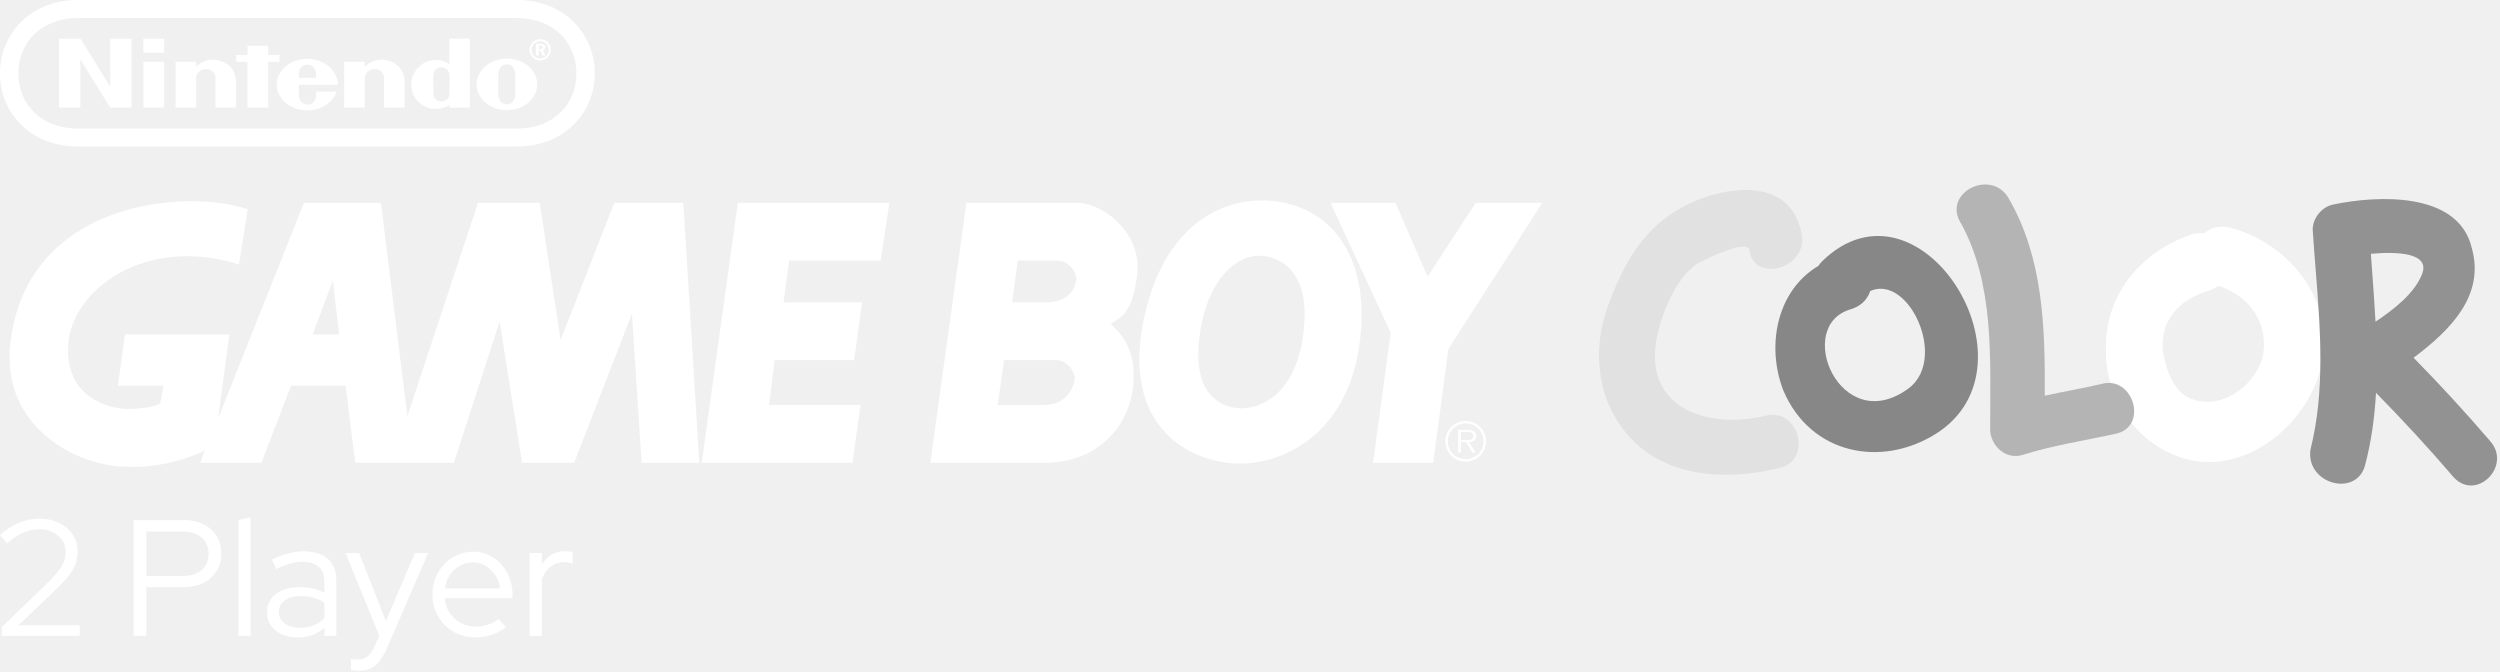
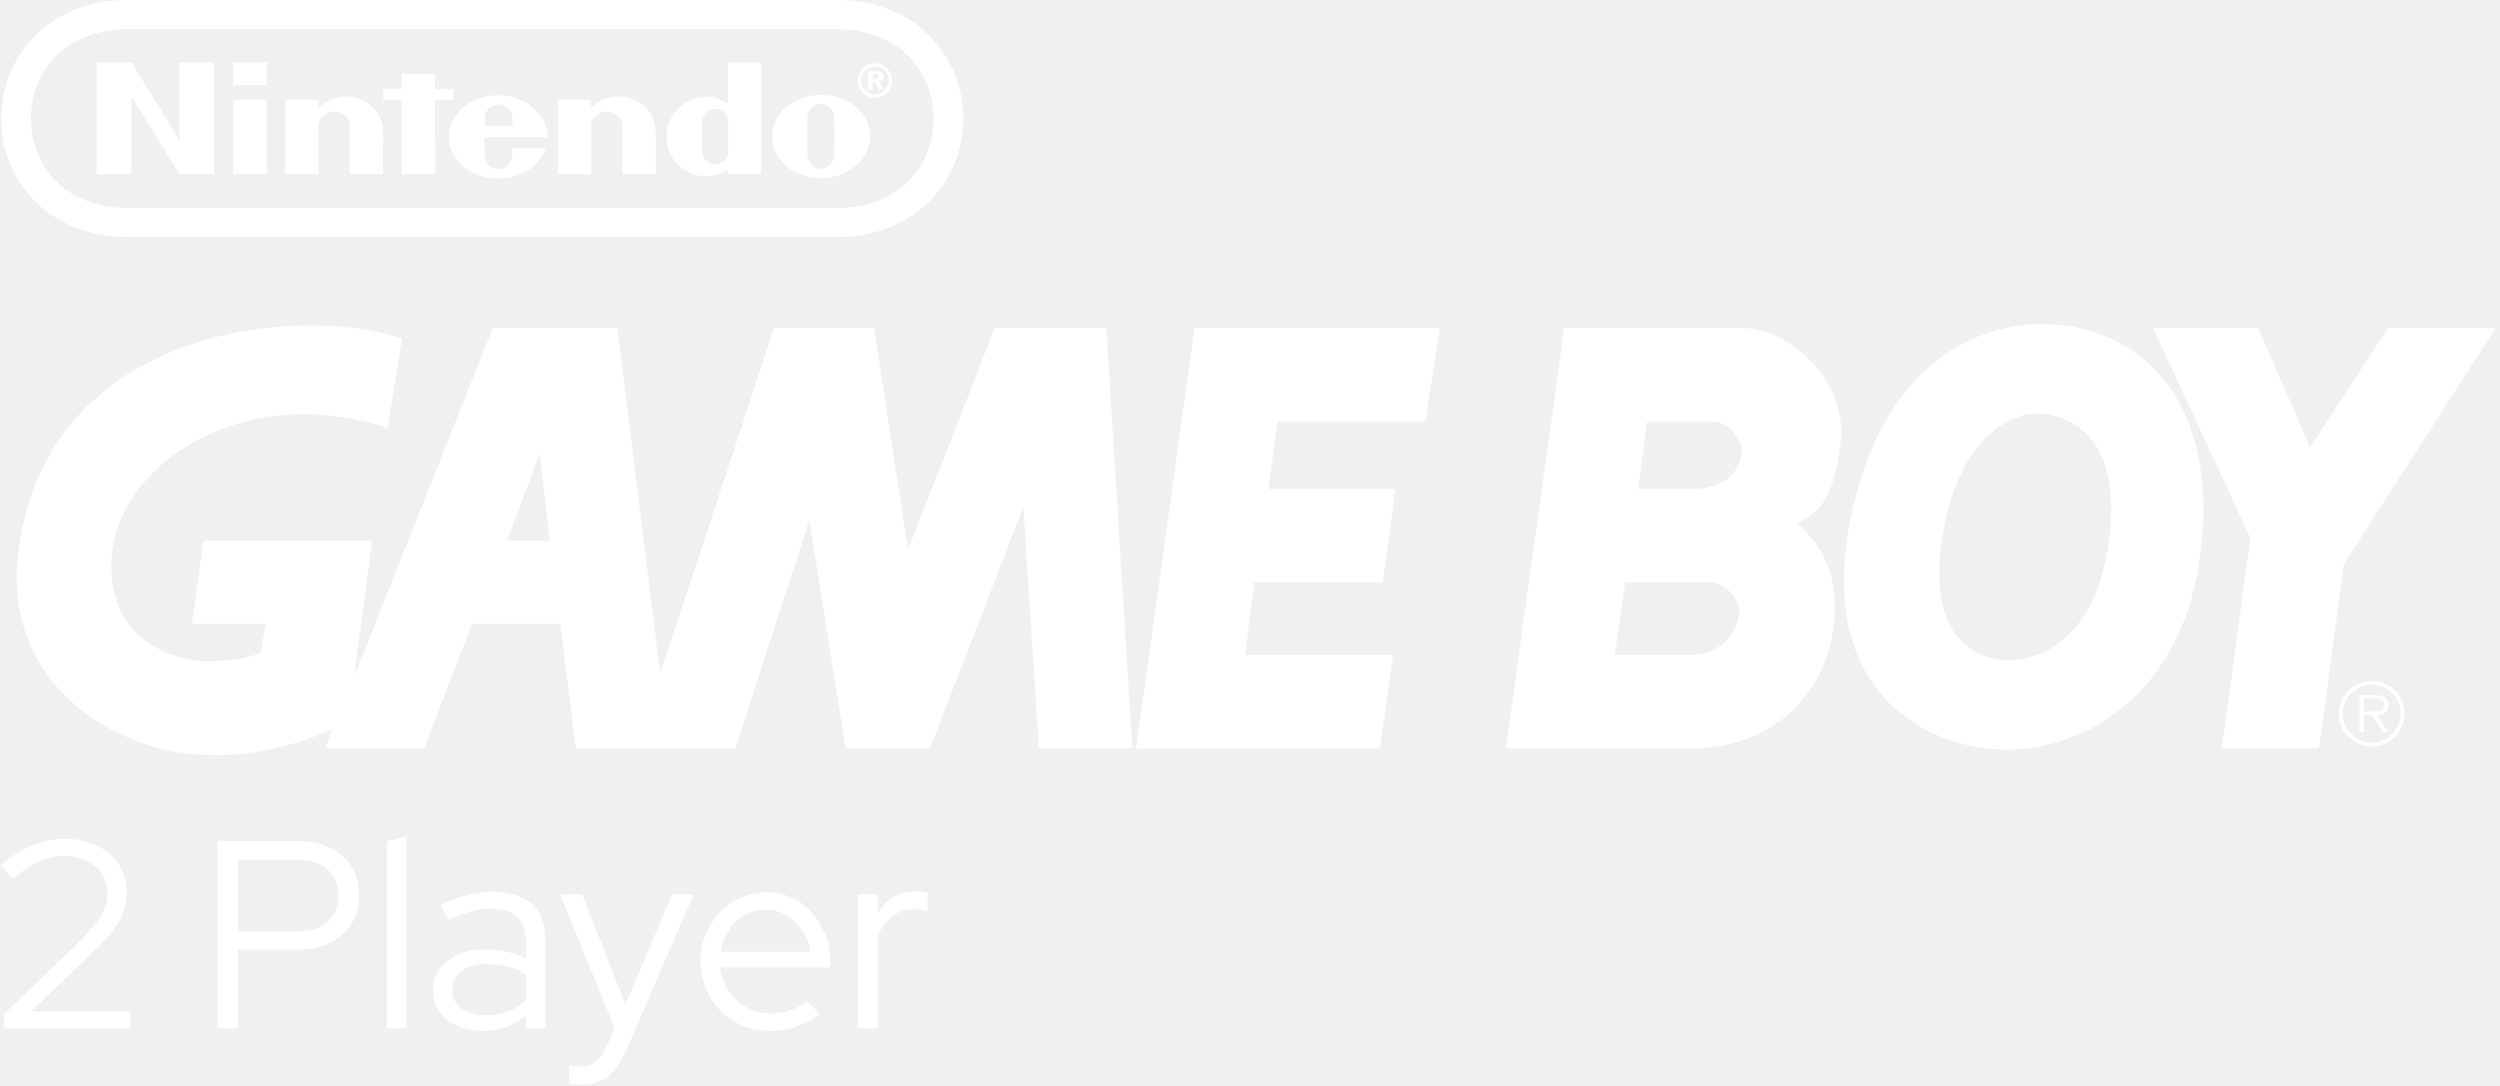
- <svg xmlns="http://www.w3.org/2000/svg" width="786" height="211" viewBox="0 0 786 211" fill="none">
-   <path fill-rule="evenodd" clip-rule="evenodd" d="M0 23.075C0 35.673 9.797 46.063 24.458 46.068H162.542C177.203 46.063 187 35.673 187 23.075C187 10.477 177.181 -0.032 162.564 7.41949e-05H24.436C9.819 -0.032 0 10.477 0 23.075ZM5.771 23.045C5.771 13.447 12.896 5.689 24.503 5.667L162.5 5.669C174.107 5.692 181.231 13.45 181.231 23.045C181.231 32.641 174.149 40.461 162.497 40.421H24.503C12.851 40.464 5.771 32.641 5.771 23.045Z" fill="white" />
-   <path fill-rule="evenodd" clip-rule="evenodd" d="M166.5 15.66C166.5 13.817 167.995 12.322 169.838 12.322C171.68 12.322 173.175 13.817 173.175 15.66C173.175 17.503 171.68 18.997 169.838 18.997C167.995 18.997 166.5 17.503 166.5 15.66ZM169.837 18.362C171.327 18.362 172.537 17.152 172.537 15.662C172.537 14.17 171.327 12.963 169.837 12.963C168.347 12.963 167.138 14.172 167.138 15.662C167.138 17.152 168.347 18.362 169.837 18.362Z" fill="white" />
-   <path fill-rule="evenodd" clip-rule="evenodd" d="M171.499 14.833C171.499 14.125 170.975 13.768 169.92 13.768H168.469V17.465H169.371V15.95H169.81L170.518 17.465H171.519L170.692 15.814C171.196 15.687 171.499 15.32 171.499 14.833ZM169.811 15.409H169.371V14.334H169.766C170.307 14.334 170.573 14.5 170.573 14.885C170.573 15.253 170.325 15.409 169.811 15.409Z" fill="white" />
-   <path fill-rule="evenodd" clip-rule="evenodd" d="M99.361 29.668C99.361 28.859 99.356 28.794 99.356 28.794L105.852 28.789C104.717 32.194 101 34.705 96.599 34.705C91.295 34.705 86.996 31.081 86.996 26.609C86.996 22.136 91.295 18.511 96.599 18.511C101.904 18.511 106.222 22.216 106.222 26.688C106.222 26.696 93.937 26.691 93.937 26.691C93.937 26.691 93.932 28.879 93.932 29.668C93.932 32.306 95.698 32.892 96.661 32.892C97.625 32.892 99.361 32.306 99.361 29.668ZM94.369 21.617C93.954 22.337 93.927 23.182 93.937 24.446L99.378 24.448C99.388 23.184 99.371 22.34 98.956 21.617C98.447 20.729 97.511 20.307 96.662 20.301C96.663 20.301 96.663 20.301 96.664 20.301H96.661C96.662 20.301 96.662 20.301 96.662 20.301C95.814 20.307 94.878 20.729 94.369 21.617Z" fill="white" />
-   <path d="M119.875 18.752C122.314 18.682 127.261 20.279 127.226 25.988C127.221 27.001 127.224 33.835 127.224 33.835H120.745C120.745 33.835 120.745 25.265 120.745 24.364C120.745 23.107 119.543 21.709 117.765 21.709C115.989 21.709 114.668 23.107 114.668 24.364C114.668 24.98 114.675 33.835 114.675 33.835H108.201L108.206 19.415L114.678 19.41C114.678 19.41 114.67 20.57 114.678 20.927C115.924 19.738 117.722 18.814 119.875 18.752L119.875 18.752Z" fill="white" />
-   <path d="M66.876 18.752C69.315 18.682 74.261 20.279 74.227 25.988C74.222 27.001 74.224 33.835 74.224 33.835H67.745C67.745 33.835 67.745 25.265 67.745 24.364C67.745 23.107 66.543 21.709 64.765 21.709C62.99 21.709 61.668 23.107 61.668 24.364C61.668 24.98 61.676 33.835 61.676 33.835H55.202L55.199 19.415L61.678 19.41C61.678 19.41 61.671 20.57 61.678 20.927C62.925 19.738 64.72 18.814 66.876 18.752L66.876 18.752Z" fill="white" />
-   <path fill-rule="evenodd" clip-rule="evenodd" d="M147.719 12.153H141.282H141.282C141.282 12.153 141.282 16.795 141.287 20.132C140.244 19.546 139.144 18.983 137.597 18.846C132.896 18.434 129.305 22.591 129.305 26.398C129.305 31.416 133.176 33.274 133.765 33.547C135.958 34.57 138.774 34.573 141.269 33.006C141.269 33.14 141.272 33.84 141.272 33.84H147.719V12.153ZM141.329 23.979V26.557H141.329C141.329 26.557 141.332 28.188 141.332 29.115C141.332 31.342 139.789 31.926 138.774 31.926C137.738 31.926 136.218 31.342 136.218 29.115C136.218 28.347 136.221 26.549 136.221 26.549C136.221 26.549 136.218 24.719 136.218 23.979C136.218 21.749 137.738 21.18 138.776 21.18C139.789 21.18 141.329 21.749 141.329 23.979Z" fill="white" />
-   <path fill-rule="evenodd" clip-rule="evenodd" d="M149.842 26.532C149.842 22.059 154.108 18.434 159.373 18.434C164.638 18.434 168.904 22.059 168.904 26.532C168.904 31.005 164.638 34.63 159.373 34.63C154.111 34.63 149.842 31.005 149.842 26.532ZM161.99 29.569C161.99 28.695 161.993 26.515 161.993 26.515L161.995 26.522C161.989 26.052 161.99 24.895 161.99 24.009C161.99 23.806 161.99 23.616 161.99 23.453C161.99 21.163 160.627 20.222 159.326 20.222C158.027 20.222 156.661 21.163 156.661 23.453C156.661 24.327 156.656 26.46 156.656 26.46C156.656 26.46 156.654 28.695 156.654 29.569C156.654 31.869 158.017 32.817 159.326 32.817C160.632 32.817 161.99 31.869 161.99 29.569Z" fill="white" />
-   <path d="M45.072 16.581V12.148H51.609V16.581H45.072Z" fill="white" />
-   <path d="M45.087 33.84V19.417L51.609 19.42V33.84L45.087 33.84Z" fill="white" />
-   <path d="M77.805 33.84L77.808 19.447H74.262V17.306L77.81 17.304L77.805 14.383H84.332V17.302H87.863V19.447H84.332L84.337 33.84L77.805 33.84Z" fill="white" />
-   <path d="M18.548 33.84L18.55 12.153H25.307L34.655 27.277L34.65 12.153H41.355V33.84H34.66L25.263 18.717V33.84H18.548Z" fill="white" />
-   <path d="M418.322 63.779H438.747L448.835 86.982L463.964 63.779H484.887L455.386 109.675L450.596 145.484H431.686L437.233 104.626L418.322 63.779Z" fill="white" />
-   <path d="M268.027 145.484L270.549 127.32H241.808L243.572 113.205H268.532L271.058 95.049H246.347L248.113 81.934H276.853L279.629 63.779H231.971L220.624 145.484H268.027Z" fill="white" />
-   <path fill-rule="evenodd" clip-rule="evenodd" d="M108.662 121.269H91.516L82.188 145.477H63.023L64.282 141.693C60.501 143.711 49.909 147.243 40.578 146.738C24.441 146.988 0.233 134.379 3.258 107.903C8.4 62.905 58.735 59.236 77.901 65.791L75.125 83.19C46.379 73.861 22.171 90.755 21.415 108.91C20.66 127.067 37.553 128.579 39.823 128.579C42.092 128.579 47.891 128.326 50.413 126.815L51.423 121.268H37.048L39.319 105.129H72.1L68.569 131.605L95.551 63.776H119.759L128.082 130.851L150.271 63.776H169.687L176.244 106.894L193.138 63.776H214.825L219.869 145.477H201.714L198.687 98.575L180.532 145.477H164.141L157.079 101.096L142.705 145.477H111.69L108.662 121.269ZM104.627 88.237L98.323 105.13H106.646L104.627 88.237Z" fill="white" />
-   <path fill-rule="evenodd" clip-rule="evenodd" d="M359.564 100.597C365.868 70.083 384.78 62.518 397.894 63.023C417.055 63.781 431.432 79.16 427.397 108.412C423.362 137.663 401.425 147.497 385.788 145.48C370.154 143.463 353.26 131.107 359.564 100.597ZM409.743 105.133C412.517 83.954 401.171 80.423 395.876 80.423C390.325 80.17 379.987 85.718 377.214 105.133C374.44 124.551 384.273 127.826 389.066 128.331C393.857 128.837 406.969 126.315 409.743 105.133Z" fill="white" />
-   <path fill-rule="evenodd" clip-rule="evenodd" d="M303.836 63.782L292.489 145.482L328.548 145.481C344.939 145.481 354.269 134.388 356.036 123.038C357.8 111.691 353.514 105.638 349.225 101.858C349.588 101.595 349.971 101.353 350.368 101.103C353.01 99.437 356.233 97.406 357.548 86.224C359.06 73.364 346.958 63.782 338.634 63.782H303.836ZM318.207 95.05H328.799C336.617 95.05 338.13 90.006 338.379 87.99C338.632 85.972 336.364 81.937 332.33 81.937H319.974L318.207 95.05ZM313.669 127.325H328.044C335.858 127.325 337.624 121.275 337.874 119.256C338.128 117.239 335.858 113.206 331.824 113.206H315.688L313.669 127.325Z" fill="white" />
-   <path d="M460.825 133.123C457.714 133.123 455.203 135.631 455.203 138.727C455.203 141.856 457.713 144.366 460.825 144.366C463.92 144.366 466.429 141.856 466.429 138.727C466.426 135.63 463.916 133.123 460.825 133.123V132.352C464.351 132.352 467.199 135.213 467.199 138.727C467.199 142.274 464.351 145.134 460.825 145.134C457.277 145.133 454.417 142.274 454.417 138.727C454.417 135.212 457.277 132.353 460.825 132.353V133.123V133.123Z" fill="white" />
-   <path d="M459.312 135.793H461.354C462.242 135.793 463.209 135.925 463.209 137.031C463.209 138.485 461.655 138.32 460.65 138.32L459.312 138.318V139.006H460.921L462.961 142.302H463.998L461.839 139.006C463.111 138.973 464.097 138.455 464.097 137.049C464.097 136.445 463.831 135.811 463.295 135.508C462.761 135.191 462.156 135.158 461.554 135.158H458.446V142.3H459.313V135.793H459.312Z" fill="white" />
-   <path d="M566.432 73.588C563.576 57.877 547.865 57.877 535.725 62.162C519.3 67.875 511.444 80.015 505.731 95.726C500.018 110.723 502.161 128.576 515.015 140.002C527.155 150.714 545.008 150.714 559.291 147.144C570.003 145.001 565.718 127.862 555.006 130.718C537.153 135.003 517.157 128.576 520.728 107.152C522.156 99.297 526.441 87.871 533.582 82.872C536.439 81.443 549.293 75.016 550.007 78.587C551.436 89.299 568.575 84.3 566.432 73.588Z" fill="#E1E1E1" />
-   <path d="M578.573 80.73C560.005 85.729 554.292 106.439 560.72 122.864C569.289 142.86 591.427 147.145 608.566 136.433C642.845 115.009 603.567 52.165 572.86 82.159C565.718 89.3 577.859 100.726 585 93.585C597.854 81.445 613.565 112.152 599.997 122.15C578.573 137.861 563.576 102.154 582.144 97.156C592.856 93.585 588.571 77.874 578.573 80.73Z" fill="#878787" />
-   <path d="M695.69 89.299C696.283 89.457 696.866 89.633 697.436 89.826C707.165 93.114 713.425 101.358 711.401 112.151C709.259 120.721 699.261 128.576 689.977 125.72C683.55 124.292 680.693 115.722 679.979 110.009C679.265 100.725 684.978 94.298 694.262 91.442C695.512 91.051 696.566 90.498 697.436 89.826C704.517 84.359 699.439 71.044 689.263 73.588C672.838 79.301 661.412 92.87 662.126 110.723C662.126 125.72 672.124 140.002 687.121 144.287C705.688 149.286 724.255 134.289 729.254 117.15C735.682 96.44 720.685 76.445 700.689 71.446C689.263 69.303 684.264 86.442 695.69 89.299Z" fill="white" />
-   <path fill-rule="evenodd" clip-rule="evenodd" d="M758.825 112.47C770.532 103.725 781.362 92.785 777.102 77.874C772.817 60.02 747.108 61.449 733.54 64.305C729.969 65.019 727.113 68.59 727.113 72.161C727.376 76.374 727.712 80.612 728.05 84.865C729.542 103.679 731.058 122.793 726.398 141.432C724.97 152.144 740.681 156.428 743.538 146.431C745.559 138.796 746.591 131.161 747.012 123.503C755.369 131.988 763.669 140.994 771.389 150.001C778.53 157.856 789.956 146.43 782.815 138.575C775.214 129.708 767.052 120.84 758.825 112.47ZM745.875 86.306C746.237 91.272 746.597 96.216 746.858 101.141C752.939 97.078 758.97 92.253 761.391 86.443C764.448 79.311 753.328 79.084 745.408 79.799C745.508 81.247 745.612 82.693 745.717 84.137L745.875 86.306Z" fill="#929292" />
-   <path d="M616.422 70.018C627.134 89.299 625.706 112.866 625.706 135.004C625.706 140.003 630.705 145.002 636.418 142.859C645.702 140.003 654.985 138.575 664.983 136.432C675.695 134.29 670.696 117.865 660.698 120.721C654.923 122.054 648.871 123.111 642.886 124.406C642.964 102.834 642.462 81.181 631.419 62.162C625.706 52.879 610.709 60.734 616.422 70.018Z" fill="#B4B4B4" />
-   <path d="M0.572 199.925V197.117L14.352 183.857C16.744 181.5 18.391 179.611 19.292 178.189C20.193 176.733 20.644 175.191 20.644 173.561C20.644 171.481 19.847 169.765 18.252 168.413C16.692 167.061 14.716 166.385 12.324 166.385C10.556 166.385 8.892 166.732 7.332 167.425C5.807 168.119 4.108 169.263 2.236 170.857L0 168.205C1.976 166.472 3.987 165.189 6.032 164.357C8.077 163.491 10.192 163.057 12.376 163.057C14.109 163.057 15.721 163.317 17.212 163.837C18.703 164.357 19.968 165.068 21.008 165.969C22.083 166.871 22.915 167.963 23.504 169.245C24.093 170.493 24.388 171.863 24.388 173.353C24.388 174.428 24.267 175.433 24.024 176.369C23.816 177.305 23.417 178.259 22.828 179.229C22.273 180.165 21.511 181.188 20.54 182.297C19.569 183.372 18.339 184.62 16.848 186.041L5.772 196.597H25.064V199.925H0.572Z" fill="white" />
-   <path d="M42.008 199.925V163.525H57.816C61.352 163.525 64.194 164.496 66.344 166.437C68.493 168.344 69.567 170.875 69.567 174.029C69.567 177.184 68.475 179.732 66.291 181.673C64.142 183.615 61.317 184.585 57.816 184.585H46.011V199.925H42.008ZM57.504 167.113H46.011V181.101H57.504C59.965 181.101 61.923 180.477 63.38 179.229C64.835 177.947 65.564 176.231 65.564 174.081C65.564 171.932 64.835 170.233 63.38 168.985C61.923 167.737 59.965 167.113 57.504 167.113Z" fill="white" />
-   <path d="M78.795 162.641V199.925H74.947V163.525L78.795 162.641Z" fill="white" />
-   <path d="M93.574 200.393C90.731 200.393 88.408 199.665 86.606 198.209C84.838 196.753 83.954 194.864 83.954 192.541C83.954 190.115 84.89 188.191 86.762 186.769C88.634 185.313 91.164 184.585 94.354 184.585C95.74 184.585 97.075 184.741 98.358 185.053C99.675 185.365 100.888 185.799 101.998 186.353V182.921C101.998 180.841 101.408 179.281 100.23 178.241C99.051 177.167 97.335 176.629 95.082 176.629C93.799 176.629 92.499 176.82 91.182 177.201C89.899 177.548 88.478 178.12 86.918 178.917L85.462 175.953C87.334 175.052 89.067 174.393 90.662 173.977C92.256 173.561 93.851 173.353 95.446 173.353C98.739 173.353 101.27 174.133 103.038 175.693C104.84 177.253 105.742 179.489 105.742 182.401V199.925H101.998V197.377C100.819 198.383 99.519 199.145 98.098 199.665C96.711 200.151 95.203 200.393 93.574 200.393ZM87.646 192.437C87.646 193.893 88.252 195.089 89.466 196.025C90.714 196.927 92.308 197.377 94.25 197.377C95.81 197.377 97.231 197.135 98.514 196.649C99.796 196.164 100.958 195.401 101.998 194.361V189.473C100.923 188.745 99.762 188.225 98.514 187.913C97.3 187.567 95.948 187.393 94.458 187.393C92.378 187.393 90.714 187.861 89.466 188.797C88.252 189.699 87.646 190.912 87.646 192.437Z" fill="white" />
-   <path d="M117.746 203.305L119.254 199.873L108.646 173.873H112.91L121.334 195.245L130.434 173.873H134.594L121.646 203.825C120.537 206.321 119.306 208.124 117.954 209.233C116.602 210.343 114.886 210.897 112.806 210.897C112.321 210.897 111.853 210.863 111.402 210.793C110.986 210.759 110.64 210.707 110.362 210.637V207.153C110.709 207.223 111.038 207.275 111.35 207.309C111.697 207.344 112.096 207.361 112.546 207.361C113.725 207.361 114.73 207.032 115.562 206.373C116.394 205.715 117.122 204.692 117.746 203.305Z" fill="white" />
-   <path d="M159.098 197.169C157.642 198.244 156.117 199.059 154.522 199.613C152.962 200.133 151.246 200.393 149.374 200.393C147.502 200.393 145.734 200.047 144.07 199.353C142.441 198.66 141.02 197.707 139.806 196.493C138.628 195.28 137.692 193.859 136.998 192.229C136.305 190.565 135.958 188.78 135.958 186.873C135.958 185.001 136.288 183.251 136.946 181.621C137.64 179.992 138.558 178.571 139.702 177.357C140.846 176.144 142.198 175.191 143.758 174.497C145.353 173.804 147.034 173.457 148.802 173.457C150.536 173.457 152.148 173.804 153.638 174.497C155.164 175.191 156.464 176.144 157.538 177.357C158.648 178.571 159.514 179.992 160.138 181.621C160.797 183.251 161.126 185.001 161.126 186.873V188.069H139.754C140.032 190.635 141.089 192.767 142.926 194.465C144.764 196.164 146.965 197.013 149.53 197.013C150.882 197.013 152.2 196.805 153.482 196.389C154.765 195.973 155.84 195.384 156.706 194.621L159.098 197.169ZM148.698 176.837C146.445 176.837 144.486 177.6 142.822 179.125C141.193 180.651 140.205 182.609 139.858 185.001H157.278C156.932 182.713 155.944 180.789 154.314 179.229C152.72 177.635 150.848 176.837 148.698 176.837Z" fill="white" />
-   <path d="M166.506 199.925V173.873H170.354V177.565C171.117 176.213 172.122 175.173 173.37 174.445C174.618 173.683 176.039 173.301 177.634 173.301C178.119 173.301 178.553 173.336 178.934 173.405C179.315 173.44 179.697 173.527 180.078 173.665V177.201C179.627 177.063 179.177 176.959 178.726 176.889C178.275 176.785 177.825 176.733 177.374 176.733C175.779 176.733 174.375 177.201 173.162 178.137C171.949 179.039 171.013 180.356 170.354 182.089V199.925H166.506Z" fill="white" />
+ <svg xmlns="http://www.w3.org/2000/svg" width="486" height="211" viewBox="0 0 486 211" fill="none">
+   <path fill-rule="evenodd" clip-rule="evenodd" d="M0.249 23.075C0.249 35.673 10.046 46.063 24.707 46.068H162.791C177.452 46.063 187.249 35.673 187.249 23.075C187.249 10.477 177.43 -0.032 162.813 7.41949e-05H24.685C10.068 -0.032 0.249 10.477 0.249 23.075ZM6.021 23.045C6.021 13.447 13.145 5.689 24.752 5.667L162.749 5.669C174.356 5.692 181.481 13.45 181.481 23.045C181.481 32.641 174.398 40.461 162.746 40.421H24.752C13.101 40.464 6.021 32.641 6.021 23.045Z" fill="white" />
+   <path fill-rule="evenodd" clip-rule="evenodd" d="M166.749 15.66C166.749 13.817 168.244 12.322 170.087 12.322C171.929 12.322 173.424 13.817 173.424 15.66C173.424 17.503 171.929 18.997 170.087 18.997C168.244 18.997 166.749 17.503 166.749 15.66ZM170.087 18.362C171.577 18.362 172.786 17.152 172.786 15.662C172.786 14.17 171.577 12.963 170.087 12.963C168.597 12.963 167.387 14.172 167.387 15.662C167.387 17.152 168.597 18.362 170.087 18.362Z" fill="white" />
+   <path fill-rule="evenodd" clip-rule="evenodd" d="M171.748 14.833C171.748 14.125 171.224 13.768 170.169 13.768H168.719V17.465H169.62V15.95H170.06L170.767 17.465H171.768L170.941 15.814C171.445 15.687 171.748 15.32 171.748 14.833ZM170.06 15.409H169.62V14.334H170.015C170.556 14.334 170.822 14.5 170.822 14.885C170.822 15.253 170.574 15.409 170.06 15.409Z" fill="white" />
+   <path fill-rule="evenodd" clip-rule="evenodd" d="M99.61 29.668C99.61 28.859 99.605 28.794 99.605 28.794L106.101 28.789C104.966 32.194 101.249 34.705 96.848 34.705C91.544 34.705 87.245 31.081 87.245 26.609C87.245 22.136 91.544 18.511 96.848 18.511C102.153 18.511 106.471 22.216 106.471 26.688C106.471 26.696 94.186 26.691 94.186 26.691C94.186 26.691 94.181 28.879 94.181 29.668C94.181 32.306 95.947 32.892 96.91 32.892C97.874 32.892 99.61 32.306 99.61 29.668ZM94.618 21.617C94.204 22.337 94.176 23.182 94.186 24.446L99.627 24.448C99.637 23.184 99.62 22.34 99.205 21.617C98.696 20.729 97.761 20.307 96.912 20.301C96.912 20.301 96.912 20.301 96.913 20.301H96.91C96.911 20.301 96.911 20.301 96.912 20.301C96.063 20.307 95.127 20.729 94.618 21.617Z" fill="white" />
+   <path d="M120.125 18.752C122.563 18.682 127.51 20.279 127.475 25.988C127.47 27.001 127.473 33.835 127.473 33.835H120.994C120.994 33.835 120.994 25.265 120.994 24.364C120.994 23.107 119.792 21.709 118.014 21.709C116.238 21.709 114.917 23.107 114.917 24.364C114.917 24.98 114.924 33.835 114.924 33.835H108.45L108.455 19.415L114.927 19.41C114.927 19.41 114.919 20.57 114.927 20.927C116.173 19.738 117.971 18.814 120.124 18.752L120.125 18.752Z" fill="white" />
+   <path d="M67.125 18.752C69.564 18.682 74.511 20.279 74.476 25.988C74.471 27.001 74.473 33.835 74.473 33.835H67.994C67.994 33.835 67.994 25.265 67.994 24.364C67.994 23.107 66.792 21.709 65.014 21.709C63.239 21.709 61.917 23.107 61.917 24.364C61.917 24.98 61.925 33.835 61.925 33.835H55.451L55.448 19.415L61.927 19.41C61.927 19.41 61.92 20.57 61.927 20.927C63.174 19.738 64.969 18.814 67.125 18.752L67.125 18.752Z" fill="white" />
+   <path fill-rule="evenodd" clip-rule="evenodd" d="M147.968 12.153H141.531H141.531C141.531 12.153 141.531 16.795 141.536 20.132C140.493 19.546 139.393 18.983 137.846 18.846C133.145 18.434 129.554 22.591 129.554 26.398C129.554 31.416 133.425 33.274 134.014 33.547C136.207 34.57 139.023 34.573 141.519 33.006C141.519 33.14 141.521 33.84 141.521 33.84H147.968V12.153ZM141.578 23.979V26.557H141.578C141.578 26.557 141.581 28.188 141.581 29.115C141.581 31.342 140.039 31.926 139.023 31.926C137.987 31.926 136.468 31.342 136.468 29.115C136.468 28.347 136.47 26.549 136.47 26.549C136.47 26.549 136.468 24.719 136.468 23.979C136.468 21.749 137.987 21.18 139.025 21.18C140.039 21.18 141.578 21.749 141.578 23.979Z" fill="white" />
+   <path fill-rule="evenodd" clip-rule="evenodd" d="M150.091 26.532C150.091 22.059 154.357 18.434 159.622 18.434C164.887 18.434 169.153 22.059 169.153 26.532C169.153 31.005 164.887 34.63 159.622 34.63C154.36 34.63 150.091 31.005 150.091 26.532ZM162.239 29.569C162.239 28.695 162.242 26.515 162.242 26.515L162.244 26.522C162.238 26.052 162.239 24.895 162.239 24.009C162.239 23.806 162.24 23.616 162.24 23.453C162.24 21.163 160.876 20.222 159.575 20.222C158.276 20.222 156.91 21.163 156.91 23.453C156.91 24.327 156.905 26.46 156.905 26.46C156.905 26.46 156.903 28.695 156.903 29.569C156.903 31.869 158.266 32.817 159.575 32.817C160.881 32.817 162.239 31.869 162.239 29.569Z" fill="white" />
+   <path d="M45.322 16.581V12.148H51.858V16.581H45.322Z" fill="white" />
+   <path d="M45.337 33.84V19.417L51.858 19.42V33.84L45.337 33.84Z" fill="white" />
+   <path d="M78.055 33.84L78.057 19.447H74.511V17.306L78.059 17.304L78.055 14.383H84.581V17.302H88.112V19.447H84.581L84.586 33.84L78.055 33.84Z" fill="white" />
+   <path d="M18.797 33.84L18.799 12.153H25.557L34.904 27.277L34.899 12.153H41.604V33.84H34.909L25.512 18.717V33.84H18.797Z" fill="white" />
+   <path d="M418.571 63.779H438.996L449.084 86.982L464.213 63.779H485.136L455.635 109.675L450.846 145.484H431.935L437.482 104.626L418.571 63.779Z" fill="white" />
+   <path d="M268.277 145.484L270.799 127.32H242.057L243.821 113.205H268.782L271.307 95.049H246.596L248.362 81.934H277.102L279.878 63.779H232.221L220.873 145.484H268.277Z" fill="white" />
+   <path fill-rule="evenodd" clip-rule="evenodd" d="M108.911 121.269H91.765L82.437 145.477H63.272L64.532 141.693C60.75 143.711 50.158 147.243 40.828 146.738C24.69 146.988 0.482 134.379 3.508 107.903C8.649 62.905 58.984 59.236 78.15 65.791L75.374 83.19C46.628 73.861 22.42 90.755 21.664 108.91C20.909 127.067 37.803 128.579 40.072 128.579C42.342 128.579 48.14 128.326 50.662 126.815L51.672 121.268H37.297L39.568 105.129H72.349L68.818 131.605L95.801 63.776H120.009L128.331 130.851L150.52 63.776H169.936L176.494 106.894L193.387 63.776H215.074L220.118 145.477H201.963L198.936 98.575L180.781 145.477H164.39L157.328 101.096L142.954 145.477H111.94L108.911 121.269ZM104.876 88.237L98.572 105.13H106.895L104.876 88.237Z" fill="white" />
+   <path fill-rule="evenodd" clip-rule="evenodd" d="M359.813 100.597C366.117 70.083 385.029 62.518 398.143 63.023C417.305 63.781 431.681 79.16 427.646 108.412C423.612 137.663 401.674 147.497 386.037 145.48C370.403 143.463 353.51 131.107 359.813 100.597ZM409.992 105.133C412.766 83.954 401.42 80.423 396.125 80.423C390.574 80.17 380.236 85.718 377.463 105.133C374.689 124.551 384.522 127.826 389.315 128.331C394.106 128.837 407.218 126.315 409.992 105.133Z" fill="white" />
+   <path fill-rule="evenodd" clip-rule="evenodd" d="M304.085 63.782L292.738 145.482L328.797 145.481C345.188 145.481 354.518 134.388 356.285 123.038C358.049 111.691 353.763 105.638 349.475 101.858C349.837 101.595 350.22 101.353 350.617 101.103C353.259 99.437 356.482 97.406 357.797 86.224C359.309 73.364 347.207 63.782 338.883 63.782H304.085ZM318.456 95.05H329.048C336.866 95.05 338.379 90.006 338.629 87.99C338.881 85.972 336.613 81.937 332.579 81.937H320.223L318.456 95.05ZM313.918 127.325H328.293C336.107 127.325 337.873 121.275 338.123 119.256C338.377 117.239 336.107 113.206 332.073 113.206H315.937L313.918 127.325Z" fill="white" />
+   <path d="M461.075 133.123C457.964 133.123 455.452 135.631 455.452 138.727C455.452 141.856 457.962 144.366 461.075 144.366C464.169 144.366 466.678 141.856 466.678 138.727C466.675 135.63 464.165 133.123 461.075 133.123V132.352C464.6 132.352 467.448 135.213 467.448 138.727C467.448 142.274 464.6 145.134 461.075 145.134C457.527 145.133 454.666 142.274 454.666 138.727C454.666 135.212 457.527 132.353 461.075 132.353V133.123V133.123Z" fill="white" />
+   <path d="M459.561 135.793H461.603C462.491 135.793 463.458 135.925 463.458 137.031C463.458 138.485 461.904 138.32 460.899 138.32L459.561 138.318V139.006H461.171L463.211 142.302H464.247L462.089 139.006C463.36 138.973 464.346 138.455 464.346 137.049C464.346 136.445 464.08 135.811 463.545 135.508C463.01 135.191 462.406 135.158 461.803 135.158H458.695V142.3H459.562V135.793H459.561Z" fill="white" />
+   <path d="M0.821 199.925V197.117L14.601 183.857C16.993 181.5 18.64 179.611 19.541 178.189C20.442 176.733 20.893 175.191 20.893 173.561C20.893 171.481 20.096 169.765 18.501 168.413C16.941 167.061 14.965 166.385 12.573 166.385C10.805 166.385 9.141 166.732 7.581 167.425C6.056 168.119 4.357 169.263 2.485 170.857L0.249 168.205C2.225 166.472 4.236 165.189 6.281 164.357C8.326 163.491 10.441 163.057 12.625 163.057C14.358 163.057 15.97 163.317 17.461 163.837C18.952 164.357 20.217 165.068 21.257 165.969C22.332 166.871 23.164 167.963 23.753 169.245C24.343 170.493 24.637 171.863 24.637 173.353C24.637 174.428 24.516 175.433 24.273 176.369C24.065 177.305 23.666 178.259 23.077 179.229C22.523 180.165 21.76 181.188 20.789 182.297C19.819 183.372 18.588 184.62 17.097 186.041L6.021 196.597H25.313V199.925H0.821Z" fill="white" />
+   <path d="M42.257 199.925V163.525H58.065C61.601 163.525 64.443 164.496 66.593 166.437C68.742 168.344 69.817 170.875 69.817 174.029C69.817 177.184 68.725 179.732 66.541 181.673C64.391 183.615 61.566 184.585 58.065 184.585H46.261V199.925H42.257ZM57.753 167.113H46.261V181.101H57.753C60.214 181.101 62.173 180.477 63.629 179.229C65.085 177.947 65.813 176.231 65.813 174.081C65.813 171.932 65.085 170.233 63.629 168.985C62.173 167.737 60.214 167.113 57.753 167.113Z" fill="white" />
+   <path d="M79.045 162.641V199.925H75.197V163.525L79.045 162.641Z" fill="white" />
+   <path d="M93.823 200.393C90.98 200.393 88.657 199.665 86.855 198.209C85.087 196.753 84.203 194.864 84.203 192.541C84.203 190.115 85.139 188.191 87.011 186.769C88.883 185.313 91.413 184.585 94.603 184.585C95.989 184.585 97.324 184.741 98.607 185.053C99.924 185.365 101.137 185.799 102.247 186.353V182.921C102.247 180.841 101.657 179.281 100.479 178.241C99.3 177.167 97.584 176.629 95.331 176.629C94.048 176.629 92.748 176.82 91.431 177.201C90.148 177.548 88.727 178.12 87.167 178.917L85.711 175.953C87.583 175.052 89.316 174.393 90.911 173.977C92.505 173.561 94.1 173.353 95.695 173.353C98.988 173.353 101.519 174.133 103.287 175.693C105.089 177.253 105.991 179.489 105.991 182.401V199.925H102.247V197.377C101.068 198.383 99.768 199.145 98.347 199.665C96.96 200.151 95.452 200.393 93.823 200.393ZM87.895 192.437C87.895 193.893 88.501 195.089 89.715 196.025C90.963 196.927 92.557 197.377 94.499 197.377C96.059 197.377 97.48 197.135 98.763 196.649C100.045 196.164 101.207 195.401 102.247 194.361V189.473C101.172 188.745 100.011 188.225 98.763 187.913C97.549 187.567 96.197 187.393 94.707 187.393C92.627 187.393 90.963 187.861 89.715 188.797C88.501 189.699 87.895 190.912 87.895 192.437Z" fill="white" />
+   <path d="M117.995 203.305L119.503 199.873L108.895 173.873H113.159L121.583 195.245L130.683 173.873H134.843L121.895 203.825C120.786 206.321 119.555 208.124 118.203 209.233C116.851 210.343 115.135 210.897 113.055 210.897C112.57 210.897 112.102 210.863 111.651 210.793C111.235 210.759 110.889 210.707 110.611 210.637V207.153C110.958 207.223 111.287 207.275 111.599 207.309C111.946 207.344 112.345 207.361 112.795 207.361C113.974 207.361 114.979 207.032 115.811 206.373C116.643 205.715 117.371 204.692 117.995 203.305Z" fill="white" />
+   <path d="M159.348 197.169C157.892 198.244 156.366 199.059 154.772 199.613C153.212 200.133 151.496 200.393 149.624 200.393C147.752 200.393 145.984 200.047 144.32 199.353C142.69 198.66 141.269 197.707 140.056 196.493C138.877 195.28 137.941 193.859 137.248 192.229C136.554 190.565 136.208 188.78 136.208 186.873C136.208 185.001 136.537 183.251 137.196 181.621C137.889 179.992 138.808 178.571 139.952 177.357C141.096 176.144 142.448 175.191 144.008 174.497C145.602 173.804 147.284 173.457 149.052 173.457C150.785 173.457 152.397 173.804 153.888 174.497C155.413 175.191 156.713 176.144 157.788 177.357C158.897 178.571 159.764 179.992 160.388 181.621C161.046 183.251 161.376 185.001 161.376 186.873V188.069H140.004C140.281 190.635 141.338 192.767 143.176 194.465C145.013 196.164 147.214 197.013 149.78 197.013C151.132 197.013 152.449 196.805 153.732 196.389C155.014 195.973 156.089 195.384 156.956 194.621L159.348 197.169ZM148.948 176.837C146.694 176.837 144.736 177.6 143.072 179.125C141.442 180.651 140.454 182.609 140.108 185.001H157.528C157.181 182.713 156.193 180.789 154.564 179.229C152.969 177.635 151.097 176.837 148.948 176.837Z" fill="white" />
+   <path d="M166.755 199.925V173.873H170.603V177.565C171.366 176.213 172.371 175.173 173.619 174.445C174.867 173.683 176.289 173.301 177.883 173.301C178.369 173.301 178.802 173.336 179.183 173.405C179.565 173.44 179.946 173.527 180.327 173.665V177.201C179.877 177.063 179.426 176.959 178.975 176.889C178.525 176.785 178.074 176.733 177.623 176.733C176.029 176.733 174.625 177.201 173.411 178.137C172.198 179.039 171.262 180.356 170.603 182.089V199.925H166.755Z" fill="white" />
</svg>
